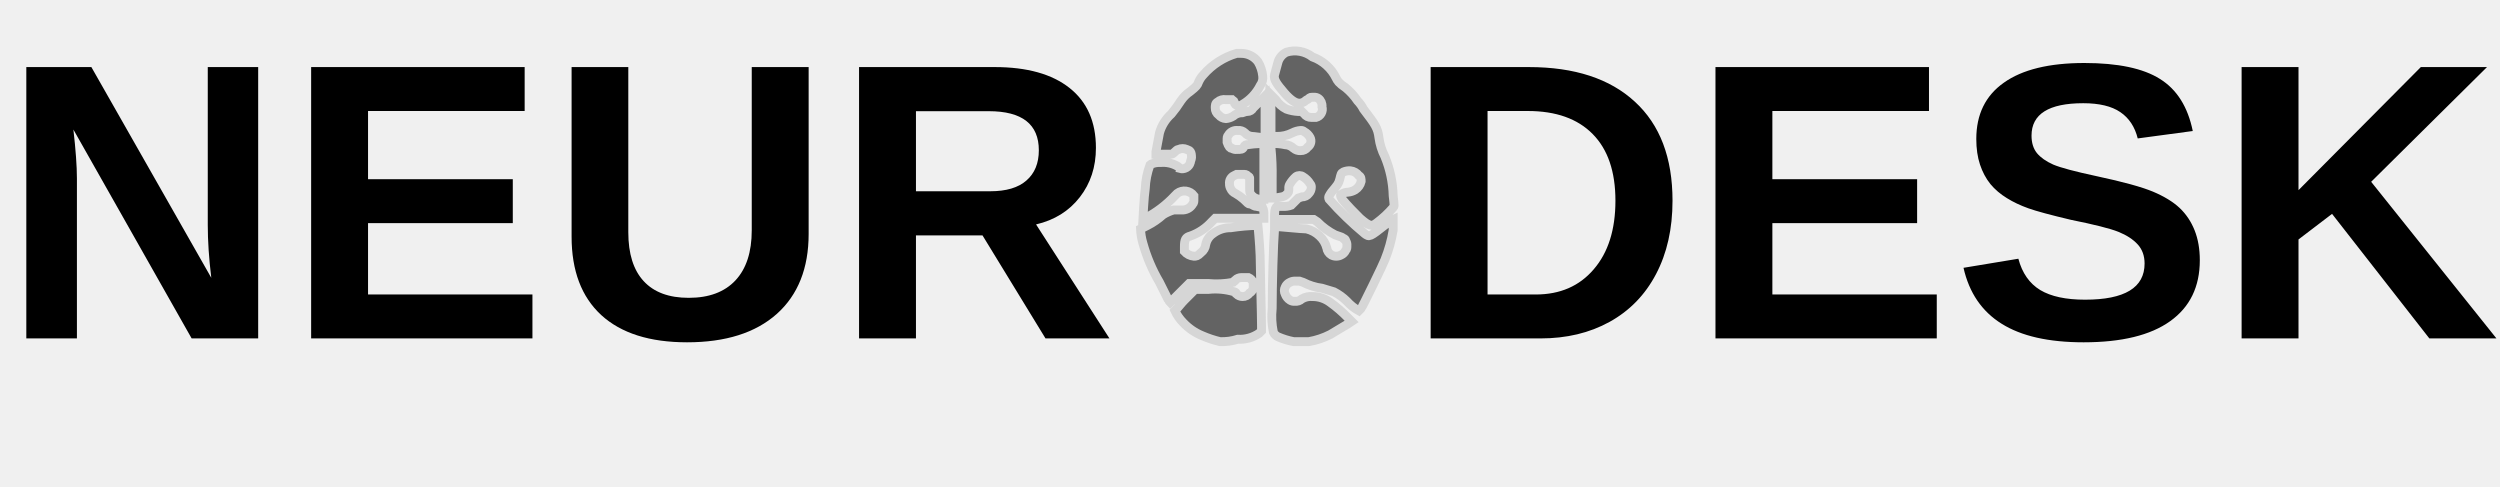
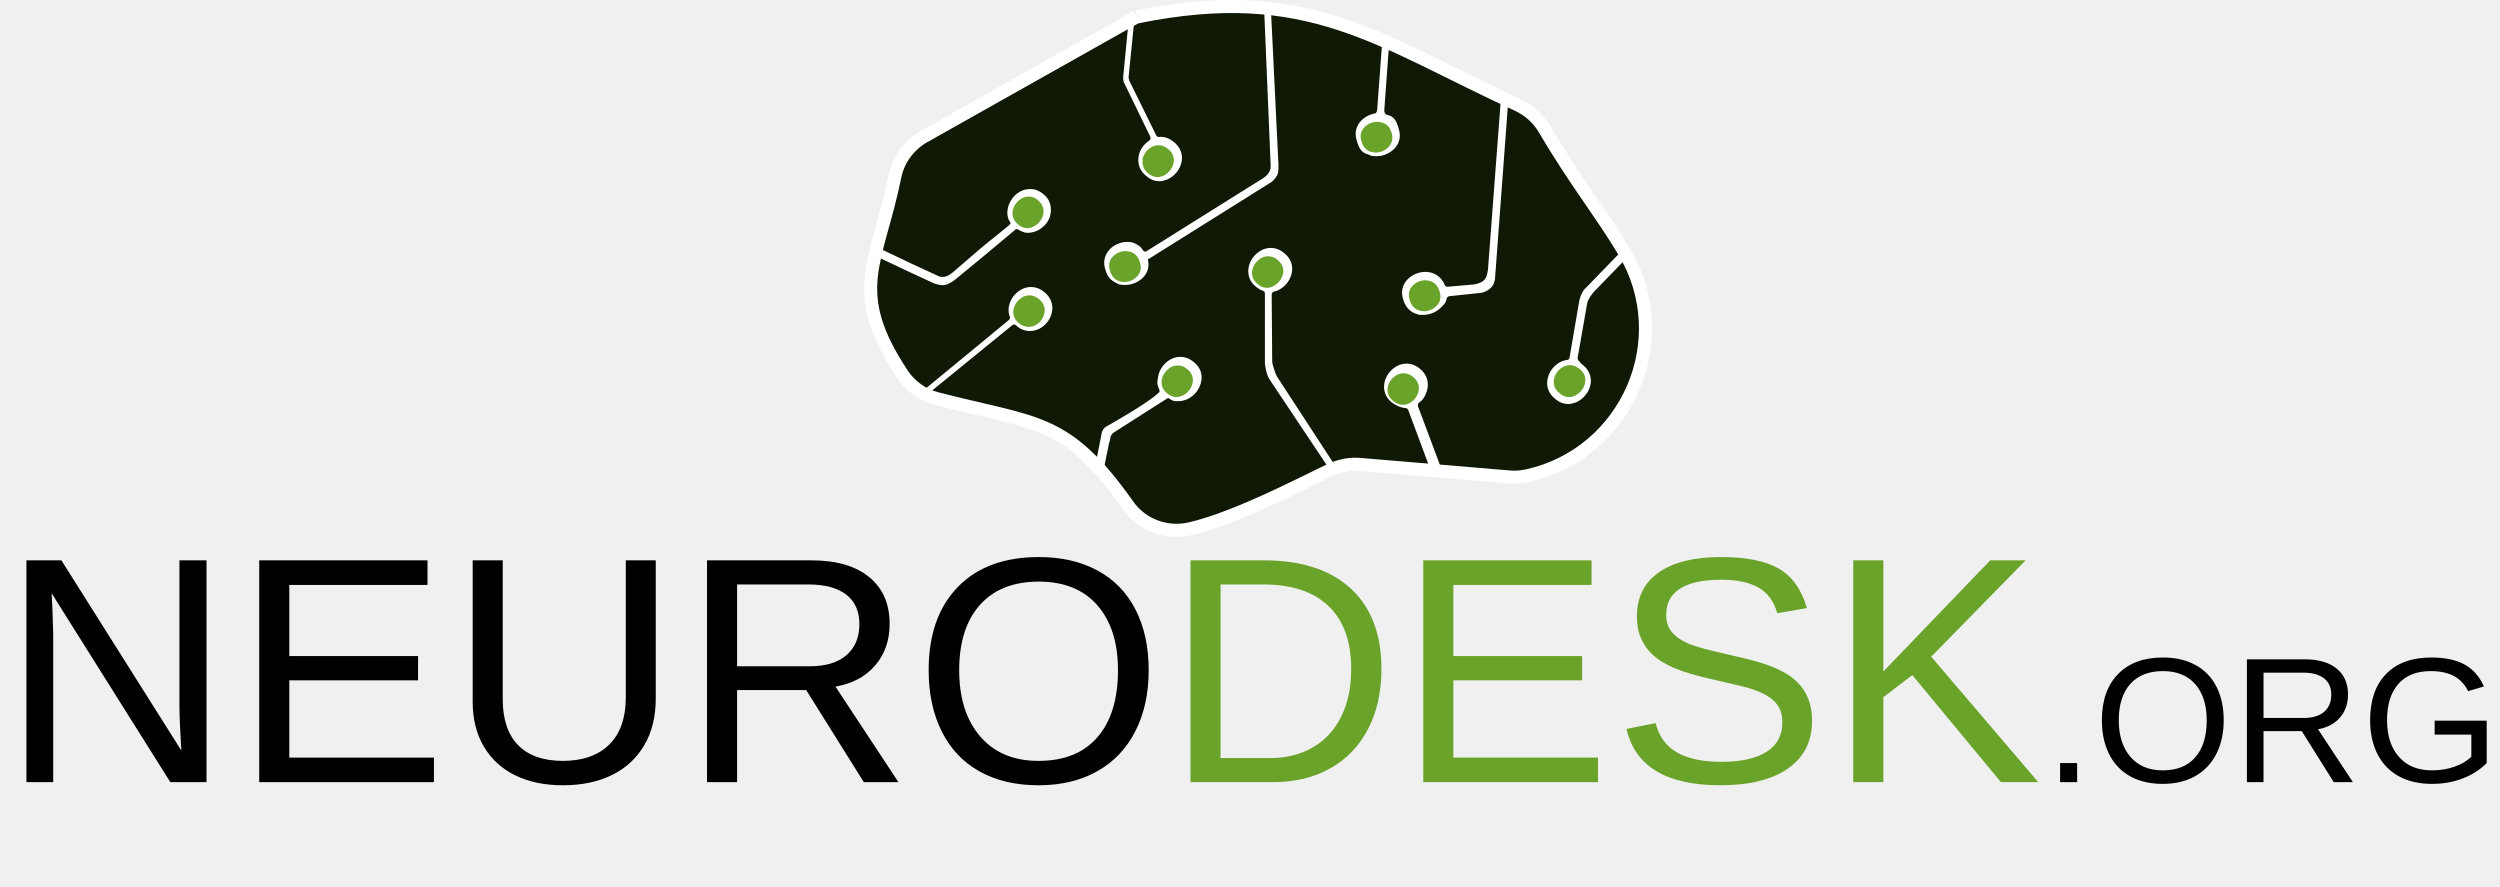
- <svg xmlns="http://www.w3.org/2000/svg" viewBox="0 0 210.76 41.04">
+ <svg xmlns="http://www.w3.org/2000/svg" id="Layer_2" data-name="Layer 2" viewBox="0 0 959.36 340.3">
  <defs>
    <style>
-       .cls-1 {
-         isolation: isolate;
-         font-size: 33.25px;
-         font-family: Arial-BoldMT, Arial;
-         font-weight: 700;
+       .cls-1, .cls-2 {
+         fill: #6aa329;
      }

-       .cls-2 {
-         font-size: 29px;
+       .cls-1, .cls-3, .cls-4, .cls-5 {
+         isolation: isolate;
      }

-       .cls-3 {
-         fill: #636363;
-         stroke: #d6d6d6;
-         stroke-width: 0.75px;
+       .cls-1, .cls-4, .cls-5 {
+         font-family: ArialMT, Arial;
+       }
+ 
+       .cls-1, .cls-5 {
+         font-size: 123.7px;
+       }
+ 
+       .cls-6 {
+         fill: none;
+         stroke-width: 5px;
+       }
+ 
+       .cls-6, .cls-7 {
+         stroke: #fff;
+         stroke-miterlimit: 10;
+       }
+ 
+       .cls-8 {
+         fill: url(#linear-gradient);
+       }
+ 
+       .cls-4 {
+         font-size: 68.5px;
+       }
+ 
+       .cls-7 {
+         fill: #fff;
+       }
+ 
+       .cls-9 {
+         fill: #101806;
      }
    </style>
+     <linearGradient id="linear-gradient" x1="334.12" y1="1065.18" x2="631.44" y2="1065.18" gradientTransform="translate(0 -962.19)" gradientUnits="userSpaceOnUse">
+       <stop offset="0" stop-color="#ed1c24" />
+       <stop offset=".2" stop-color="#f26522" />
+       <stop offset=".4" stop-color="#ffde17" />
+       <stop offset=".6" stop-color="#6aa329" />
+       <stop offset=".8" stop-color="#21409a" />
+       <stop offset="1" stop-color="#7f3f98" />
+     </linearGradient>
  </defs>
-   <g id="Layer_2" data-name="Layer 2">
-     <g id="svg5">
-       <g>
-         <text class="cls-1" transform="translate(0 28.53)">NEUR<tspan class="cls-2" x="94.21" y="0" xml:space="preserve">   </tspan>
-           <tspan x="118.39" y="0">DESK</tspan>
-         </text>
-         <g id="g1963">
-           <path id="path1230" class="cls-3" d="M102.85,28.8a8.8,8.8,0,0,1-1.5-.5,4.57,4.57,0,0,1-1.6-1.1,3.59,3.59,0,0,1-.7-1c.3-.3.5-.6.8-.9l.9-.9h1.1a5.5,5.5,0,0,1,2.2.2.22.22,0,0,1,.2.2.76.76,0,0,0,.5.2.71.71,0,0,0,.6-.3.6.6,0,0,0,.3-.6v-.3a.78.78,0,0,0-.4-.4h-.6a.76.76,0,0,0-.5.2c0,.1-.1.1-.2.2a7.41,7.41,0,0,1-2.1.1h-1.6l-.8.8-.8.8c-.1-.1-.1-.2-.2-.3l-.7-1.4a13.65,13.65,0,0,1-1.4-3.3,5,5,0,0,1-.2-1.2l.6-.3a6,6,0,0,0,1.3-.9,3.55,3.55,0,0,1,.9-.4h.8a1,1,0,0,0,.8-.5c.1-.1.1-.2.1-.4v-.3a1,1,0,0,0-1.4-.2l-.2.2a9.2,9.2,0,0,1-2.5,1.9l-.2.1s.1-2,.2-2.6a6.47,6.47,0,0,1,.4-2,.35.35,0,0,1,.2-.1,1.73,1.73,0,0,1,.7-.1,2.42,2.42,0,0,1,1.4.3c.1.1.2.1.2.2a.72.72,0,0,0,.9-.5h0c0-.1.1-.3.1-.4,0-.5-.1-.6-.4-.7a.85.85,0,0,0-.7,0c-.1,0-.2.1-.3.2s-.2.2-.3.2h-1.3v-.2c.1-.5.2-1.1.3-1.6a3.36,3.36,0,0,1,1-1.6,10.47,10.47,0,0,0,.8-1.1,3,3,0,0,1,.8-.8c.5-.4.6-.5.7-.8a2.09,2.09,0,0,1,.4-.6,5.92,5.92,0,0,1,2.8-1.8h.4a1.75,1.75,0,0,1,1.4.7,2.84,2.84,0,0,1,.4,1.2,1.08,1.08,0,0,1-.2.8,3.86,3.86,0,0,1-1.5,1.6c-.1.1-.2.1-.4.1a.32.32,0,0,1-.3-.3c0-.1-.1-.1-.2-.2h-.5a.84.84,0,0,0-.7.2c-.2.1-.2.3-.2.5a.71.71,0,0,0,.3.6.86.86,0,0,0,.6.3,1.42,1.42,0,0,0,.6-.2,1.14,1.14,0,0,1,.8-.3l.3-.1h.1a.55.55,0,0,0,.5-.3l.6-.6.4-.4v3.5h-.1c-.3,0-.8-.1-1-.1a.86.86,0,0,1-.6-.3.73.73,0,0,0-.6-.2.81.81,0,0,0-.8.4c-.1.1-.1.2-.1.4V12h0a1.42,1.42,0,0,0,.2.4c.1.1.1.1.2.1a.6.6,0,0,0,.4.1c.4,0,.5,0,.6-.2s.2-.2.3-.2a10.42,10.42,0,0,1,1.1-.1h.3v4.7h-.2a1,1,0,0,1-.8-.3c-.2-.2-.2-.3-.2-.6V15c0-.1-.1-.1-.2-.2s-.1-.1-.5-.1h-.4l-.2.1a.67.67,0,0,0-.4.7.76.76,0,0,0,.1.4.78.78,0,0,0,.4.4,4.23,4.23,0,0,1,.7.5c.3.3.4.4.5.4h.1c.2.1.3.2.5.2l.5.1a1.27,1.27,0,0,1,.1.6v.3h-4.1l-.3.3a4.39,4.39,0,0,1-1.8,1.2c-.4.1-.5.3-.5.9v.4a1.23,1.23,0,0,0,.8.4c.2,0,.3,0,.6-.3a1,1,0,0,0,.4-.7,1.46,1.46,0,0,1,.6-.9,2.37,2.37,0,0,1,1.5-.5,17.85,17.85,0,0,1,2.3-.2c.1,1.1.2,2.3.2,3.4,0,.8.1,4.2.1,5.1v.4l-.2.2a2.9,2.9,0,0,1-1.8.5,4.42,4.42,0,0,1-1.5.2Z" />
-           <path id="path1853" class="cls-3" d="M109.05,28.8a6.47,6.47,0,0,1-1.3-.4.78.78,0,0,1-.4-.4,6.56,6.56,0,0,1-.1-2c0-1.9.1-5.5.2-6.7v-.2h.1c.3,0,2.2.2,2.6.2a2.38,2.38,0,0,1,1.1.6,2.07,2.07,0,0,1,.6,1,.82.82,0,0,0,.4.6.85.85,0,0,0,.8,0,.78.78,0,0,0,.4-.4c.1-.1.1-.2.1-.4a.6.6,0,0,0-.1-.4.22.22,0,0,0-.2-.2c-.1-.1-.1-.1-.7-.3a5.83,5.83,0,0,1-1.5-1.1l-.3-.2h-3.3v-.4c0-.5.1-.6.2-.7h.5a1.7,1.7,0,0,0,.7-.1l.3-.3.3-.3.3-.1a.71.71,0,0,0,.6-.3.76.76,0,0,0,.2-.5.37.37,0,0,0-.1-.3,1.7,1.7,0,0,0-.6-.6.5.5,0,0,0-.6,0,2.65,2.65,0,0,0-.5.6.6.6,0,0,0-.1.4c0,.3,0,.3-.2.5s-.4.2-1,.3h-.2V15a20.9,20.9,0,0,0-.1-2.5l-.1-.4h.1a4.87,4.87,0,0,1,1.2.1,1.08,1.08,0,0,1,.7.3.85.85,0,0,0,.6.2.71.71,0,0,0,.6-.3.63.63,0,0,0,.2-.8,1.21,1.21,0,0,0-.5-.5.37.37,0,0,0-.3-.1,1.85,1.85,0,0,0-.7.2,2.77,2.77,0,0,1-1.3.3h-.5V9.6a5.7,5.7,0,0,0-.1-1.3V7.9l.5.5a2.36,2.36,0,0,0,.9.8,3.55,3.55,0,0,0,1,.2h.3l.2.2a.71.71,0,0,0,.6.3h.4a.72.72,0,0,0,.5-.9.78.78,0,0,0-.3-.7.6.6,0,0,0-.4-.1c-.3,0-.3,0-.4.1s-.2.1-.3.2a.76.76,0,0,1-.5.2c-.3,0-.7-.2-1.3-.9s-.9-1.1-.8-1.5.2-.7.3-1.1a1.39,1.39,0,0,1,.7-.8,2.44,2.44,0,0,1,2.2.4,3.55,3.55,0,0,1,2,1.8c.1.2.2.4.8.8a5.24,5.24,0,0,1,1,1.1,3,3,0,0,1,.5.7c1,1.3,1.2,1.6,1.3,2.4a4.94,4.94,0,0,0,.5,1.6,9.28,9.28,0,0,1,.7,3.3c.1.9.1.9,0,1a8.64,8.64,0,0,1-1.4,1.3c-.4.3-.6.3-1.4-.4-.5-.5-1-1-1.5-1.6-.1-.2-.2-.3-.1-.4a1.07,1.07,0,0,1,.6-.2,1.42,1.42,0,0,0,.6-.2,1.16,1.16,0,0,0,.5-.7c0-.2,0-.4-.2-.5a1,1,0,0,0-.7-.4,1.27,1.27,0,0,0-.6.1c-.2.1-.2.2-.3.6s-.2.5-.7,1.1c-.2.3-.3.4-.2.6a27.55,27.55,0,0,0,3,2.9c.4.3.4.3,1.8-.8a2.09,2.09,0,0,1,.6-.4v.9a11.7,11.7,0,0,1-.7,2.5c-.1.3-1.9,4-2,4.1l-.2.2a3.92,3.92,0,0,1-1-.8,4.44,4.44,0,0,0-1.1-.8c-.3-.1-.7-.2-1-.3a4.94,4.94,0,0,1-1.6-.5l-.3-.1h-.3a.9.9,0,0,0-.5.1.78.78,0,0,0-.4.4.64.64,0,0,0,0,.6,1,1,0,0,0,.4.5.6.6,0,0,0,.4.1.73.73,0,0,0,.6-.2,1.49,1.49,0,0,1,.9-.2,2.46,2.46,0,0,1,1.5.5,10.72,10.72,0,0,1,1.5,1.3l.3.3-.3.2-1.5.9a6.36,6.36,0,0,1-1.8.6Z" />
+   <g id="Layer_1-2" data-name="Layer 1">
+     <g id="Brain">
+       <path id="Brain_background_2" data-name="Brain background 2" class="cls-8" d="M436.2,6.44l-81.7,46c-5.7,3.3-9.8,8.8-11.1,15.3-6.8,33.3-18.3,44,2.9,75.9,3.1,4.6,7.7,7.9,13.1,9.3,38.4,10,49.5,7.1,73.4,40.9,5.3,7.6,14.7,11.1,23.8,9.1,17.5-4.1,41.2-16.5,53.9-22.6,3.7-1.7,7.6-2.5,11.6-2.1l57.2,4.8c2.3.2,4.6,0,6.9-.5,38.3-8.6,57.2-52.2,37.1-85.9-8.1-13.7-19.2-27.6-30.6-47.1-2.4-4.1-6-7.3-10.3-9.3-53.3-24.5-80.3-47.2-146.2-33.7" />
+       <path id="Brain_background" data-name="Brain background" class="cls-7" d="M436.2,6.44l-81.7,46c-5.7,3.3-9.8,8.8-11.1,15.3-6.8,33.3-18.3,44,2.9,75.9,3.1,4.6,7.7,7.9,13.1,9.3,38.4,10,49.5,7.1,73.4,40.9,5.3,7.6,14.7,11.1,23.8,9.1,17.5-4.1,41.2-16.5,53.9-22.6,3.7-1.7,7.6-2.5,11.6-2.1l57.2,4.8c2.3.2,4.6,0,6.9-.5,38.3-8.6,57.2-52.2,37.1-85.9-8.1-13.7-19.2-27.6-30.6-47.1-2.4-4.1-6-7.3-10.3-9.3-53.3-24.5-80.3-47.2-146.2-33.7" />
+       <g id="Electrods">
+         <path class="cls-2" d="M437.4,100.54c-.8-2.7-2.6-3.7-4-4-.5,0-1-.2-1.4-.2-1.8,0-3.8.8-5,2.2-1,1-1.9,2.9-1,5.5.8,2.7,2.6,3.7,4,4,2.2.6,4.9-.3,6.4-2,1-1,1.9-2.9,1-5.5h0Z" />
+         <path class="cls-2" d="M398.4,76.84h0c-1.3-1.1-2.5-1.4-3.6-1.4s-1.4.2-1.9.3c-2.1.8-4,3-4.3,5.3-.2,1.3,0,3.4,2.1,5.1,2.1,1.8,4.2,1.6,5.5,1,2.1-.8,3.9-3,4.2-5.2.2-1.3,0-3.4-2.1-5.1h.1Z" />
+         <path class="cls-2" d="M438.5,61.34h0c-.2,1.4,0,3.5,2.1,5.2,2.2,1.8,4.2,1.6,5.6,1,2.1-.9,3.9-3,4.2-5.3.2-1.3,0-3.4-2.2-5.1-1.3-1.1-2.5-1.4-3.6-1.4s-1.4.2-1.9.3c-2.1.8-4,3-4.3,5.3h.1Z" />
+         <path class="cls-2" d="M490.3,99.74c-1.3-1.1-2.5-1.4-3.6-1.4s-1.4.2-1.9.3c-2.1.8-4,3-4.3,5.3-.2,1.3,0,3.4,2.1,5.1,2.2,1.8,4.2,1.6,5.6,1,2.1-.9,3.9-3,4.2-5.3h0c.2-1.3,0-3.3-2.2-5h.1Z" />
+         <path class="cls-2" d="M453.5,151.94h0c2.1-.8,3.9-3,4.2-5.2.2-1.4,0-3.4-2.1-5.1-1.3-1.1-2.5-1.4-3.6-1.4s-1.4.2-1.9.3c-2.1.8-4,3-4.3,5.3-.2,1.4,0,3.4,2.1,5.1,2.1,1.8,4.2,1.6,5.5,1h.1Z" />
+         <path class="cls-2" d="M598.5,150.94c2.2,1.8,4.2,1.6,5.6,1,2.2-.9,3.9-3,4.2-5.3.2-1.4,0-3.4-2.2-5.1-1.3-1.1-2.5-1.4-3.6-1.4s-1.3.2-1.9.3c-2.2.8-4,3-4.3,5.3h0c-.2,1.4,0,3.5,2.2,5.2h0Z" />
+         <path class="cls-2" d="M534,50.84c-.8-2.7-2.6-3.6-4-3.9-.5,0-1-.2-1.4-.2-1.9,0-3.9.8-5.1,2.2-1,1-1.9,2.8-1,5.4.8,2.7,2.5,3.7,3.9,4,2.2.6,4.9-.2,6.5-2,1-1,1.9-2.9,1.1-5.5h0Z" />
+         <path class="cls-2" d="M538.7,143.24c-1.1,0-1.3.2-1.9.3-2.2.8-4,3-4.3,5.3-.2,1.4,0,3.4,2.2,5.1,1.1.9,2.4,1.4,3.8,1.4,2.5,0,4.8-2,5.7-4.6.8-2.3,0-4.5-1.9-6.1h0c-1.3-1-2.5-1.4-3.6-1.4h0Z" />
+         <path class="cls-2" d="M394.9,125.44c2.5,0,4.9-2,5.7-4.6.8-2.3,0-4.5-1.9-6.1-1.3-1-2.5-1.4-3.6-1.4s-1.4.2-1.9.3c-2.1.8-4,3-4.3,5.3-.2,1.3,0,3.4,2.1,5.1h0c1.1.9,2.4,1.4,3.8,1.4h.1Z" />
+         <path class="cls-2" d="M548.4,107.74c-.5,0-1-.2-1.4-.2-1.8,0-3.8.8-5,2.2-1,1-1.9,2.9-1,5.5.8,2.7,2.6,3.7,4,4,2.2.6,4.9-.3,6.4-2,1-1,1.9-2.9,1-5.5-.8-2.7-2.6-3.7-4-4h0Z" />
+       </g>
+       <path id="Brain_foreground" data-name="Brain foreground" class="cls-9" d="M625.6,99.84c-.3-.6-1.5-.7-2-.2l-11.8,12.2c-.7.7-2.3,2.8-2.7,4.4l-3.7,21.1c0,.6.2.9.6,1.3.6.6.6.8,1.3,1.3,2.4,1.9,3.5,4.4,3.1,7.3-.5,3.2-2.8,6-5.7,7.2-1,.3-1.8.6-2.8.6-1.8,0-3.6-.6-5.1-2-2.4-1.8-3.4-4.4-3-7.3.5-3.2,2.8-6,5.8-7.2.6-.2,1.1-.3,1.7-.4.6,0,1-.5,1-.9l3.7-21.6v-.2c.6-2.3,1.5-4.1,2.3-4.7l13.2-13.6c.6-.6,1.3-1.5,1.1-2-.2-.4-19-26.4-30.4-45.9-2.4-4.1-3.7-4.8-7.2-7.6-1.3-.8-1.1-1.3-3.5-2.4,0,0-2.7-1.7-2.7-.8l-5.1,68.5v.2c-.3.4,0,3.7-5,5.2h0l-12.4,1.3c-.6,0-1.1.5-1.2,1-.2,1.6-1,2.2-2.1,3.3-1.7,1.8-4.3,2.9-6.8,2.9s-1.3,0-2-.2c-2.8-.6-4.8-2.6-5.7-5.6-1-2.9-.4-5.7,1.6-7.8,2.2-2.3,5.7-3.4,8.8-2.7,2.5.6,4.5,2.3,5.5,4.8.2.5.6.7,1.1.7l10.3-.9h0c3.6-.8,4.7-1.8,5.2-5.7l5-66.1c0-.8-3.8-2.7-3.5-2.5-14.2-6.8-26.7-13.4-39-18.8h-.2c-.2,0-.2.2-.2.3l-1.9,26.1c0,.6.3,1.4,1,1.6,2.8.6,3.6,2.2,4.5,5.2,1,2.9.4,5.7-1.6,7.8h0c-1.8,1.8-4.3,2.9-6.8,2.9s-2.4-.3-3-.6c-2.8-.6-3.7-2.3-4.6-5.2-1-2.9-.4-5.6,1.5-7.7,1.4-1.5,3.3-2.5,5.4-2.9.6,0,.9-1.1.9-1.7l2-27v-.2l-.2-.2h0c-12.1-5.2-34.8-10.2-40.6-11.4-.7-.2-2.1-.2-2,.4.4,8.4,2.6,54.1,2.9,59.9,0,2.4,0,3.3-1,4.7s-1.4,1.6-2.3,2.2l-46.3,29-.5.3c.6,2.6,0,5-1.8,6.9-1.7,1.8-4.3,2.9-6.8,2.9s-2.4-.2-3.3-.6h0c-2.5-1.3-3.5-2.3-4.4-5.2-1-2.9-.4-5.7,1.6-7.8,2.1-2.3,5.6-3.4,8.8-2.7,1.4.5,2.5,1.2,3.4,2.1.4.6,1,1.8,1.9,1.3l45.2-28.3c2.2-1.7,2.6-3.2,2.5-4.9l-2.5-59.8c0-1.1-.7-1.2-1-1.3s-28.8-.3-47.4,3.5c0,0-.2,0-.3.2-.7.4-1.1,1.1-1.2,1.9v.9l-2.1,20.8c0,.5,0,.8.3,1.6l10.3,20.9c.2.4.6.7,1.1.6,2-.2,3.8.5,5.6,1.9,2.4,1.9,3.5,4.5,3.1,7.3-.5,3.2-2.8,6-5.7,7.2-1,.3-1.8.6-2.8.6-1.8,0-3.6-.6-5.1-2-2.4-1.8-3.4-4.5-3-7.3.3-2.5,1.9-4.8,4.1-6.3.5-.3.7-1,.4-1.5l-10.1-20.8c-.2-.4-.3-1.4-.3-1.9.2-2.2,1.4-14.5,1.9-19.7,0-.9-1-1.6-1.8-1.1l-76.3,42.9c-5.7,3.3-9.8,8.8-11.1,15.3-2.1,10.4-4.7,18.6-6.6,25.9s.2,2.2,1.3,2.7l11.1,5.3,10.4,4.8c.2,0,.6.6,2.4.4,1-.2,1.5-.3,3.3-1.7h0l11.5-9.9,9.9-8c.2-.2.7-.7.8-1,0-.2-.2-.6-.4-.8-.5-.8-.5-1-.7-1.9s-.2-1.8,0-2.7c.2-1.6,1-3.1,2-4.4s2.3-2.2,3.8-2.8c1.4-.5,2.7-.6,4.1-.4s2.6.9,3.7,1.8c1.2.9,2.1,2.1,2.5,3.3s.6,2.5.4,4l-.3,1.4h0c-.4,1.3-1.2,2.5-2.1,3.4-1,.9-2.1,1.8-3.3,2.2-.5.2-1,.3-1.4.4s-.9.2-1.4.2-1.4,0-2-.3c-.6-.2-1.3-.5-1.9-.9-.2-.2-.5-.2-.7-.2s-.5,0-.6.3l-12.2,10.2-10.7,8.8c-.2.2-2,1.6-3.9,2.1-1.9.4-4.1-.6-4.3-.6l-9.5-4.4-11-5.2-.8-.5h0c-.6-.3-1.3,0-1.4.6-2.6,13.2-1.6,24.7,11,43.6,1.9,2.8,5.6,5.7,7,6.7s.6.2,1,0l32.4-26.7c.4-.3.6-.9.4-1.3-.4-1.2-.6-2.4-.4-3.7.5-3.2,2.8-6,5.8-7.2,2.7-1,5.5-.5,7.8,1.4,2.8,2.2,3.8,5.5,2.7,8.8-1.2,3.6-4.5,6.1-8,6.2-2.1,0-3.9-.7-5.3-2l-.2-.2c-.4-.4-1-.4-1.5,0l-31.3,25.5c-.3.2-.2.8.2.9.9.3,2.1.7,2.8.9,30.3,7.9,42.9,7,58.9,23.2.7.7,1.8.3,2-.2l1.4-7c.4-2.6.7-3.5,2-4.4,0,0,16.1-8.9,20.4-13.2.2-.2.2-.6.2-.6-1.1-3.1-1-2.5-.6-5.3.5-3.2,2.8-6,5.8-7.2,2.7-1,5.5-.5,7.8,1.4,2.4,1.9,3.5,4.4,3,7.3-.5,3.2-2.8,6-5.7,7.2-1,.3-1.8.6-2.8.6h-1.7c-1-.2-1.9-.8-2.3-1.1-.2,0-.3-.2-.5,0l-20.4,13c-.8.5-1.4,1.3-1.5,2.1s-.2,1.3-.5,2.1l-1.8,8.8v1.2c3.3,4,5.8,7.6,9.8,13.2,5.3,7.6,14.7,11.1,23.8,9.1,16.5-3.9,38.4-15.1,51.6-21.5.6-.3.9-1.1.5-1.8l-22.3-33.4c-1-1.4-1.9-5.2-1.8-7v-25.9c0-.5-.2-.9-.6-1.1-1-.3-1.8-.8-2.7-1.5-2.4-1.8-3.4-4.4-3-7.3.5-3.2,2.8-6,5.8-7.2,2.7-1,5.5-.5,7.8,1.4,2.4,1.9,3.5,4.4,3.1,7.3-.5,3.2-2.8,6-5.7,7.2-.4.2-.7.2-1.1.3-.6.2-1,.6-1,1.2l.2,25.7c0,1.1,1.4,5.2,1.8,5.7l22.1,33.9c.3.5.9.6,1.4.5,3.1-1.1,6.4-1.6,9.6-1.3l24.7,2c.8,0,.7-.3.6-.7l-8-21.5c-.2-.5-.7-.8-1.3-.8h-.4c-2-.4-2.9-1-4.5-2h0c-2.4-1.9-3.4-4.4-3-7.3.5-3.2,2.8-6,5.8-7.2,2.7-1,5.5-.5,7.8,1.4,2.8,2.2,3.8,5.5,2.7,8.8-.7,2-1.4,3.2-3,4.3-.5.3-.5,1.4-.2,1.8l8.5,22.7c.2.4.6.7,1,.8l26.6,2.1c2.3.2,4.6,0,6.9-.5,37.1-8.3,56.3-49.2,39.4-82.4l-.6.2h0l-.5.6h0Z" />
+       <path id="Brain_outline" data-name="Brain outline" class="cls-6" d="M436.2,6.44l-81.7,46c-5.7,3.3-9.8,8.8-11.1,15.3-6.8,33.3-18.3,44,2.9,75.9,3.1,4.6,7.7,7.9,13.1,9.3,38.4,10,49.5,7.1,73.4,40.9,5.3,7.6,14.7,11.1,23.8,9.1,17.5-4.1,41.2-16.5,53.9-22.6,3.7-1.7,7.6-2.5,11.6-2.1l57.2,4.8c2.3.2,4.6,0,6.9-.5,38.3-8.6,57.2-52.2,37.1-85.9-8.1-13.7-19.2-27.6-30.6-47.1-2.4-4.1-6-7.3-10.3-9.3-53.3-24.5-80.3-47.2-146.2-33.7" />
+     </g>
+     <g class="cls-3">
+       <g class="cls-3">
+         <g class="cls-3">
+           <text class="cls-5" transform="translate(0 300.14)">
+             <tspan x="0" y="0">NEURO</tspan>
+           </text>
+         </g>
+       </g>
+       <g class="cls-3">
+         <g class="cls-3">
+           <text class="cls-1" transform="translate(446.7 300.14)">
+             <tspan x="0" y="0">DESK</tspan>
+           </text>
+         </g>
+       </g>
+       <g class="cls-3">
+         <g class="cls-3">
+           <text class="cls-4" transform="translate(784.3 300.14)">
+             <tspan x="0" y="0">.ORG</tspan>
+           </text>
        </g>
      </g>
    </g>
  </g>
</svg>
